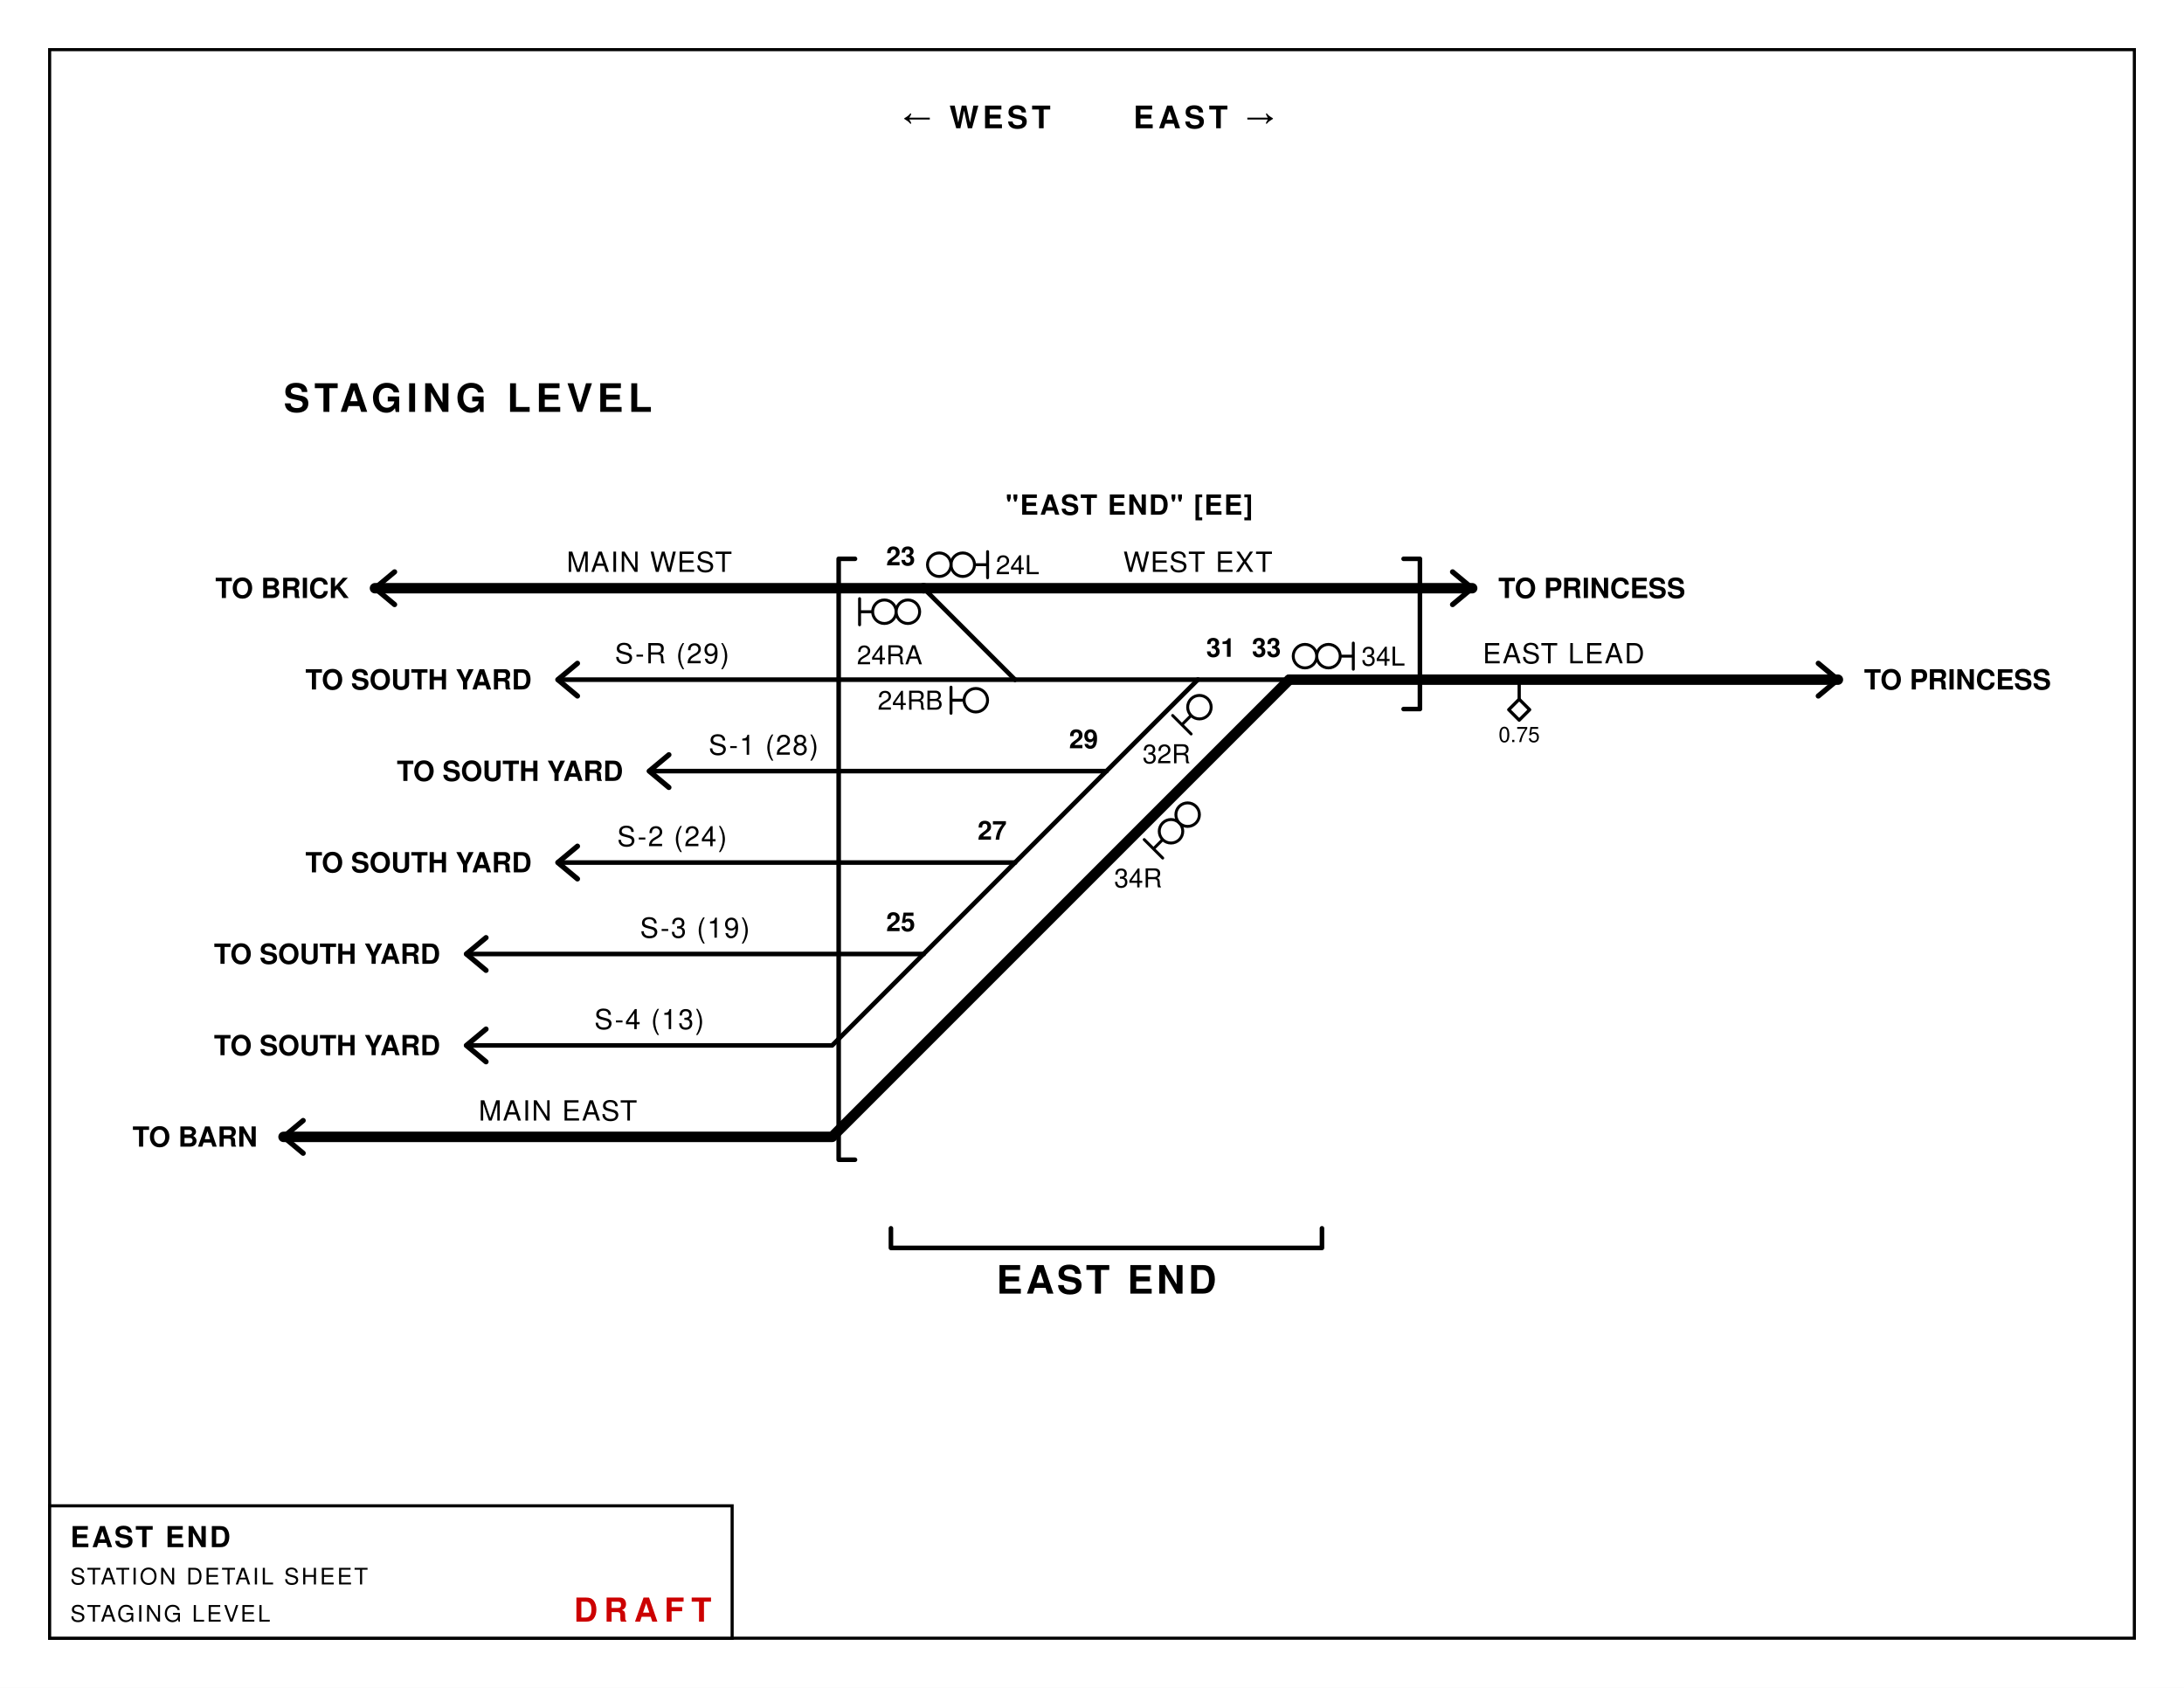
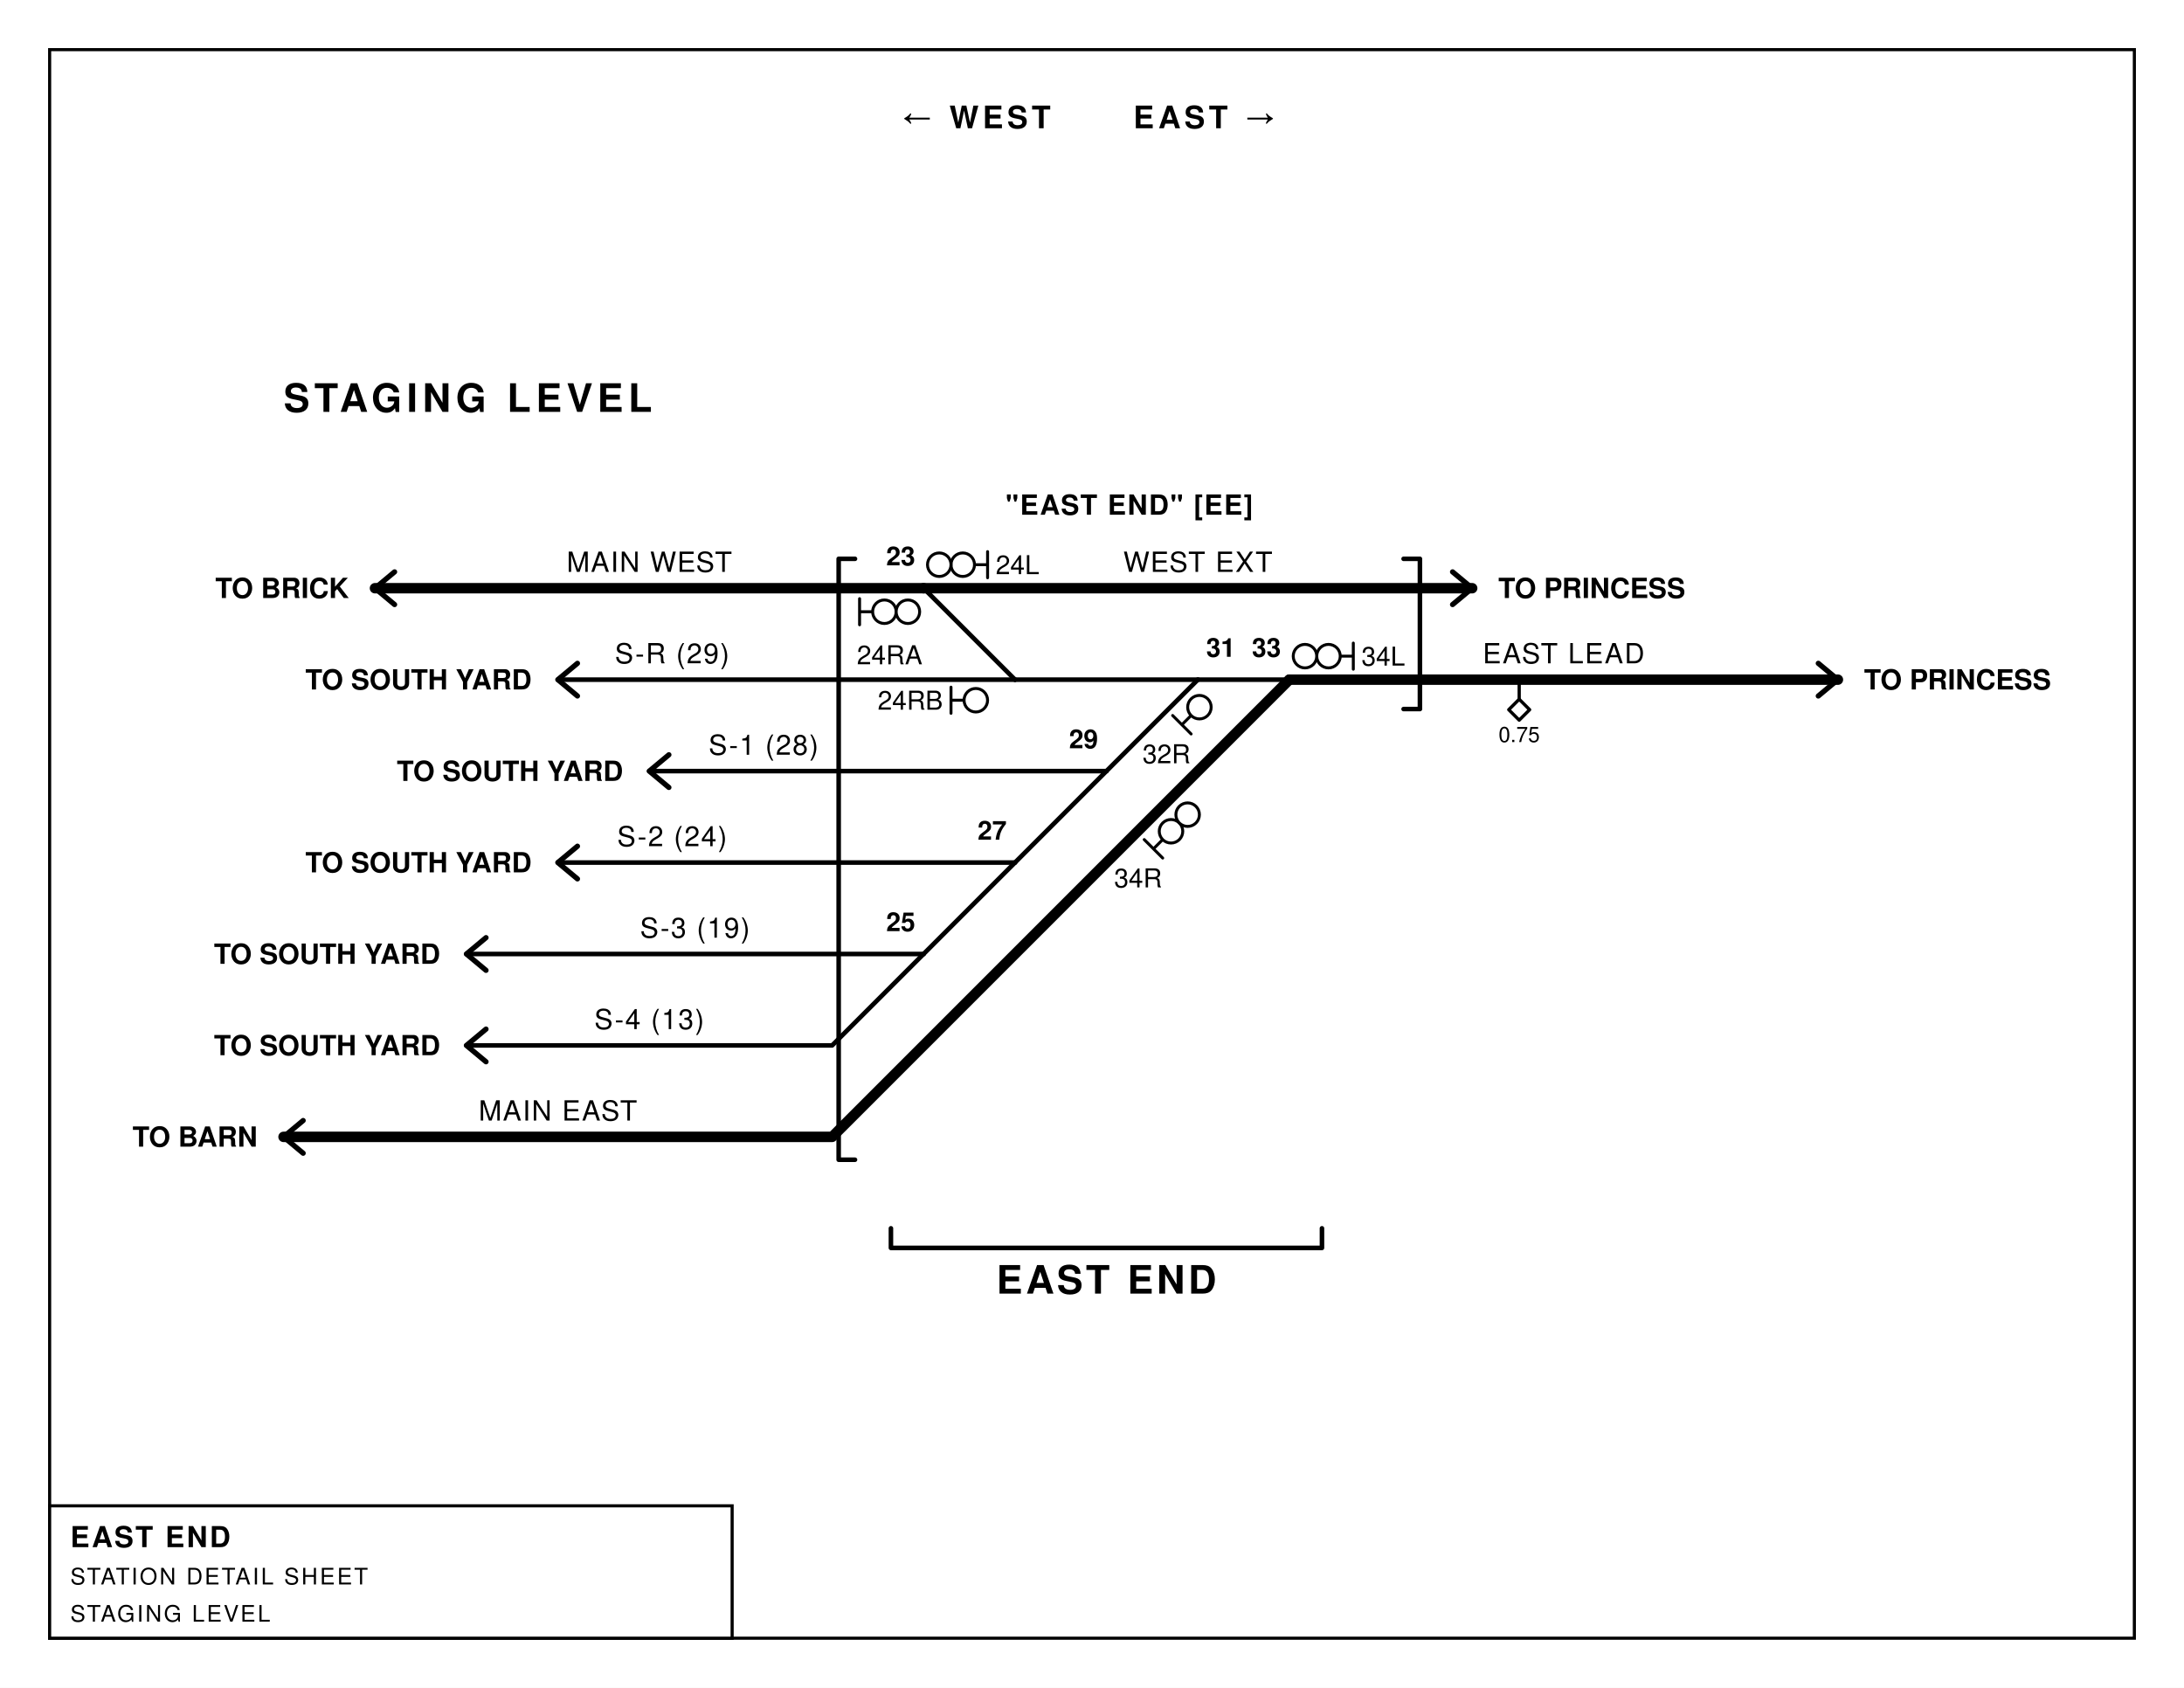
<svg xmlns="http://www.w3.org/2000/svg" viewBox="0 0 1056 816" width="1056" height="816" font-family="'Helvetica Neue',Helvetica,Arial,sans-serif">
  <rect width="1056" height="816" fill="#fff" />
  <rect x="24" y="24" width="1008" height="768" fill="none" stroke="#000" stroke-width="1.5" />
  <g transform="translate(137.1,192.8) scale(1.5789)" fill="none" stroke="#000" stroke-linecap="round" stroke-linejoin="round">
    <path d="M280.0,86.0 L308.0,86.0" stroke-width="1.4" />
    <path d="M224.0,86.0 L280.0,86.0" stroke-width="1.4" />
    <path d="M196.0,58.0 L364.0,58.0" stroke-width="3.2" />
    <path d="M196.0,58.0 L224.0,86.0" stroke-width="1.4" />
    <path d="M196.0,170.0 L224.0,142.0" stroke-width="1.4" />
    <path d="M252.0,114.0 L280.0,86.0" stroke-width="1.4" />
    <path d="M56.0,198.0 L168.0,198.0 L196.0,170.0" stroke-width="1.4" />
    <path d="M56.0,170.0 L196.0,170.0" stroke-width="1.4" />
    <path d="M112.0,114.0 L252.0,114.0" stroke-width="1.4" />
    <path d="M224.0,142.0 L252.0,114.0" stroke-width="1.4" />
    <path d="M308.0,86.0 L476.0,86.0" stroke-width="3.2" />
    <path d="M84.0,142.0 L224.0,142.0" stroke-width="1.4" />
    <path d="M0.0,226.0 L168.0,226.0 L308.0,86.0" stroke-width="3.2" />
    <path d="M84.0,86.0 L224.0,86.0" stroke-width="1.4" />
    <path d="M28.0,58.0 L196.0,58.0" stroke-width="3.2" />
    <path d="M364.0,58.0 m-6,-5 l6,5 l-6,5" stroke-width="1.6" />
    <path d="M56.0,198.0 m6,-5 l-6,5 l6,5" stroke-width="1.6" />
    <path d="M56.0,170.0 m6,-5 l-6,5 l6,5" stroke-width="1.6" />
    <path d="M112.0,114.0 m6,-5 l-6,5 l6,5" stroke-width="1.6" />
    <path d="M476.0,86.0 m-6,-5 l6,5 l-6,5" stroke-width="1.6" />
    <path d="M84.0,142.0 m6,-5 l-6,5 l6,5" stroke-width="1.6" />
    <path d="M0.0,226.0 m6,-5 l-6,5 l6,5" stroke-width="1.6" />
    <path d="M84.0,86.0 m6,-5 l-6,5 l6,5" stroke-width="1.6" />
    <path d="M28.0,58.0 m6,-5 l-6,5 l6,5" stroke-width="1.6" />
    <path d="M186.0,254 L186.0,260 L318.0,260 L318.0,254" stroke-width="1.4" />
    <path d="M215.6,46.8 L215.6,54.8 M215.6,50.8 L211.6,50.8" stroke-width="0.9" />
    <circle cx="208.0" cy="50.8" r="3.6" stroke-width="0.9" fill="#fff" />
    <circle cx="200.8" cy="50.8" r="3.6" stroke-width="0.9" fill="#fff" />
    <path d="M176.4,61.2 L176.4,69.2 M176.4,65.2 L180.4,65.2" stroke-width="0.9" />
    <circle cx="184.0" cy="65.2" r="3.6" stroke-width="0.9" fill="#fff" />
    <circle cx="191.2" cy="65.2" r="3.6" stroke-width="0.9" fill="#fff" />
    <path d="M204.4,88.3 L204.4,96.3 M204.4,92.3 L208.4,92.3" stroke-width="0.9" />
    <circle cx="212.0" cy="92.3" r="3.6" stroke-width="0.9" fill="#fff" />
    <g transform="translate(275.1,99.8) rotate(-45.0)">
      <path d="M0,-4.0 L0,4.0 M0,0 L4.0,0" stroke-width="0.9" />
      <circle cx="7.6" cy="0" r="3.6" stroke-width="0.9" fill="#fff" />
    </g>
    <path d="M327.6,74.8 L327.6,82.8 M327.6,78.8 L323.6,78.8" stroke-width="0.9" />
    <circle cx="320.0" cy="78.8" r="3.6" stroke-width="0.9" fill="#fff" />
    <circle cx="312.8" cy="78.8" r="3.6" stroke-width="0.9" fill="#fff" />
    <g transform="translate(266.4,137.8) rotate(-45.0)">
      <path d="M0,-4.0 L0,4.0 M0,0 L4.0,0" stroke-width="0.9" />
      <circle cx="7.6" cy="0" r="3.6" stroke-width="0.9" fill="#fff" />
      <circle cx="14.8" cy="0" r="3.6" stroke-width="0.9" fill="#fff" />
    </g>
    <path d="M175.0,49.0 L170.0,49.0 L170.0,233.0 L175.0,233.0" stroke-width="1.4" />
    <path d="M343.0,49.0 L348.0,49.0 L348.0,95.0 L343.0,95.0" stroke-width="1.4" />
    <path d="M378.4,86.0 L378.4,92.0" stroke-width="1" />
    <path d="M378.4,92.0 L381.6,95.2 L378.4,98.4 L375.2,95.2 Z" stroke-width="1" fill="#fff" />
    <text x="0.0" y="4.0" font-size="12" text-anchor="start" font-weight="bold" fill="#000" stroke="none" letter-spacing="1.5">STAGING LEVEL</text>
    <text x="372.0" y="61.0" font-size="8.5" text-anchor="start" font-weight="bold" fill="#000" stroke="none">TO PRINCESS</text>
    <text x="48.0" y="201.0" font-size="8.5" text-anchor="end" font-weight="bold" fill="#000" stroke="none">TO SOUTH YARD</text>
    <text x="48.0" y="173.0" font-size="8.5" text-anchor="end" font-weight="bold" fill="#000" stroke="none">TO SOUTH YARD</text>
    <text x="104.0" y="117.0" font-size="8.5" text-anchor="end" font-weight="bold" fill="#000" stroke="none">TO SOUTH YARD</text>
    <text x="484.0" y="89.0" font-size="8.5" text-anchor="start" font-weight="bold" fill="#000" stroke="none">TO PRINCESS</text>
    <text x="76.0" y="145.0" font-size="8.5" text-anchor="end" font-weight="bold" fill="#000" stroke="none">TO SOUTH YARD</text>
    <text x="-8.0" y="229.0" font-size="8.5" text-anchor="end" font-weight="bold" fill="#000" stroke="none">TO BARN</text>
    <text x="76.0" y="89.0" font-size="8.5" text-anchor="end" font-weight="bold" fill="#000" stroke="none">TO SOUTH YARD</text>
    <text x="20.0" y="61.0" font-size="8.5" text-anchor="end" font-weight="bold" fill="#000" stroke="none">TO BRICK</text>
    <text x="252.0" y="274.0" font-size="12" text-anchor="middle" font-weight="bold" fill="#000" stroke="none" letter-spacing="1">EAST END</text>
    <text x="185.6" y="81.3" font-size="8" text-anchor="middle" font-weight="normal" fill="#000" stroke="none">24RA</text>
    <text x="119.0" y="81.0" font-size="8.5" text-anchor="middle" font-weight="normal" fill="#000" stroke="none" letter-spacing="0.4">S-R (29)</text>
    <text x="270.4" y="111.6" font-size="8" text-anchor="middle" font-weight="normal" fill="#000" stroke="none">32R</text>
    <text x="218.1" y="53.7" font-size="8" text-anchor="start" font-weight="normal" fill="#000" stroke="none">24L</text>
    <text x="201.9" y="95.2" font-size="8" text-anchor="end" font-weight="normal" fill="#000" stroke="none">24RB</text>
    <text x="330.1" y="81.7" font-size="8" text-anchor="start" font-weight="normal" fill="#000" stroke="none">34L</text>
    <text x="245.0" y="107.0" font-size="8" text-anchor="middle" font-weight="bold" fill="#000" stroke="none">29</text>
    <text x="280.0" y="53.0" font-size="8.5" text-anchor="middle" font-weight="normal" fill="#000" stroke="none" letter-spacing="0.4">WEST EXT</text>
    <text x="126.0" y="165.0" font-size="8.5" text-anchor="middle" font-weight="normal" fill="#000" stroke="none" letter-spacing="0.4">S-3 (19)</text>
    <text x="147.0" y="109.0" font-size="8.5" text-anchor="middle" font-weight="normal" fill="#000" stroke="none" letter-spacing="0.4">S-1 (28)</text>
    <text x="392.0" y="81.0" font-size="8.5" text-anchor="middle" font-weight="normal" fill="#000" stroke="none" letter-spacing="0.4">EAST LEAD</text>
    <text x="112.0" y="53.0" font-size="8.5" text-anchor="middle" font-weight="normal" fill="#000" stroke="none" letter-spacing="0.4">MAIN WEST</text>
    <text x="189.0" y="163.0" font-size="8" text-anchor="middle" font-weight="bold" fill="#000" stroke="none">25</text>
    <text x="217.0" y="135.0" font-size="8" text-anchor="middle" font-weight="bold" fill="#000" stroke="none">27</text>
    <text x="119.0" y="137.0" font-size="8.5" text-anchor="middle" font-weight="normal" fill="#000" stroke="none" letter-spacing="0.4">S-2 (24)</text>
    <text x="112.0" y="193.0" font-size="8.5" text-anchor="middle" font-weight="normal" fill="#000" stroke="none" letter-spacing="0.4">S-4 (13)</text>
    <text x="261.7" y="149.6" font-size="8" text-anchor="middle" font-weight="normal" fill="#000" stroke="none">34R</text>
    <text x="189.0" y="51.0" font-size="8" text-anchor="middle" font-weight="bold" fill="#000" stroke="none">23</text>
    <text x="287.0" y="79.0" font-size="8" text-anchor="middle" font-weight="bold" fill="#000" stroke="none">31</text>
    <text x="301.0" y="79.0" font-size="8" text-anchor="middle" font-weight="bold" fill="#000" stroke="none">33</text>
    <text x="259.0" y="35.5" font-size="8.5" text-anchor="middle" font-weight="bold" fill="#000" stroke="none" letter-spacing="0.4">"EAST END" [EE]</text>
    <text x="84.0" y="221.0" font-size="8.5" text-anchor="middle" font-weight="normal" fill="#000" stroke="none" letter-spacing="0.4">MAIN EAST</text>
    <text x="378.4" y="105.1" font-size="6.5" text-anchor="middle" font-weight="normal" fill="#000" stroke="none">0.75</text>
  </g>
  <text x="508.0" y="62" font-size="15" text-anchor="end" font-weight="bold" letter-spacing="2">← WEST</text>
  <text x="548.0" y="62" font-size="15" text-anchor="start" font-weight="bold" letter-spacing="2">EAST →</text>
  <rect x="24" y="728" width="330" height="64" fill="#fff" stroke="#000" stroke-width="1.5" />
  <text x="34" y="748" font-size="14" font-weight="bold" letter-spacing="1">EAST END</text>
  <text x="34" y="766" font-size="11" font-weight="normal" letter-spacing="1">STATION DETAIL SHEET</text>
  <text x="34" y="784" font-size="11" font-weight="normal" letter-spacing="1">STAGING LEVEL</text>
-   <text x="344" y="784" font-size="16" text-anchor="end" font-weight="bold" letter-spacing="3" fill="#c00">DRAFT</text>
</svg>
